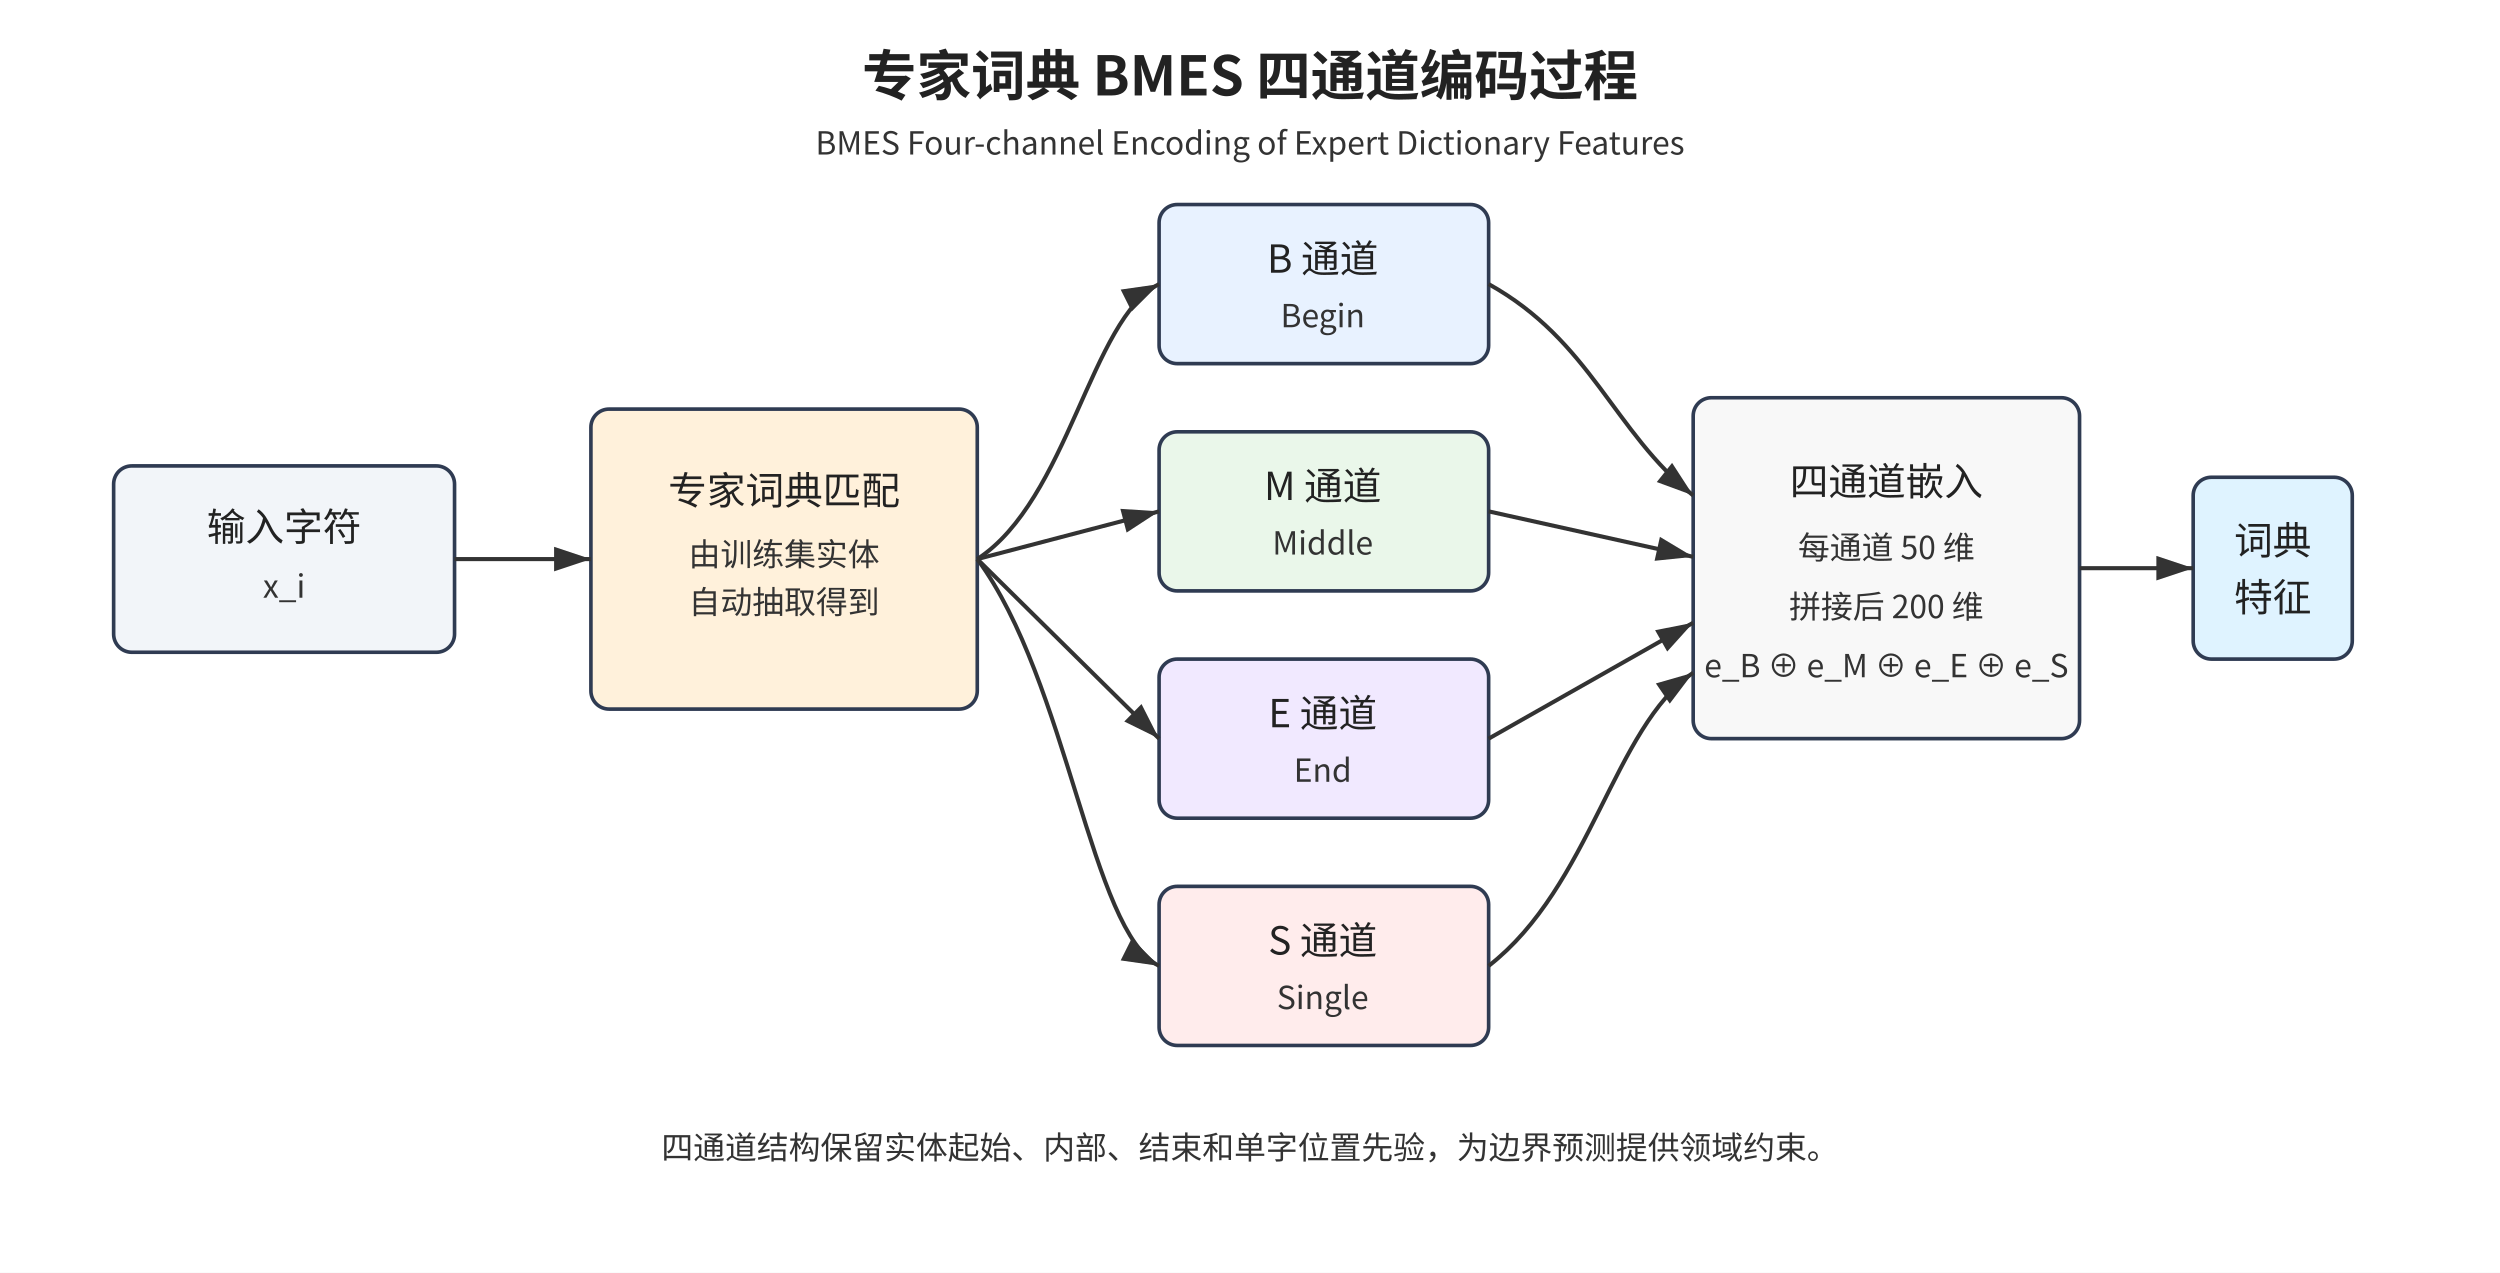
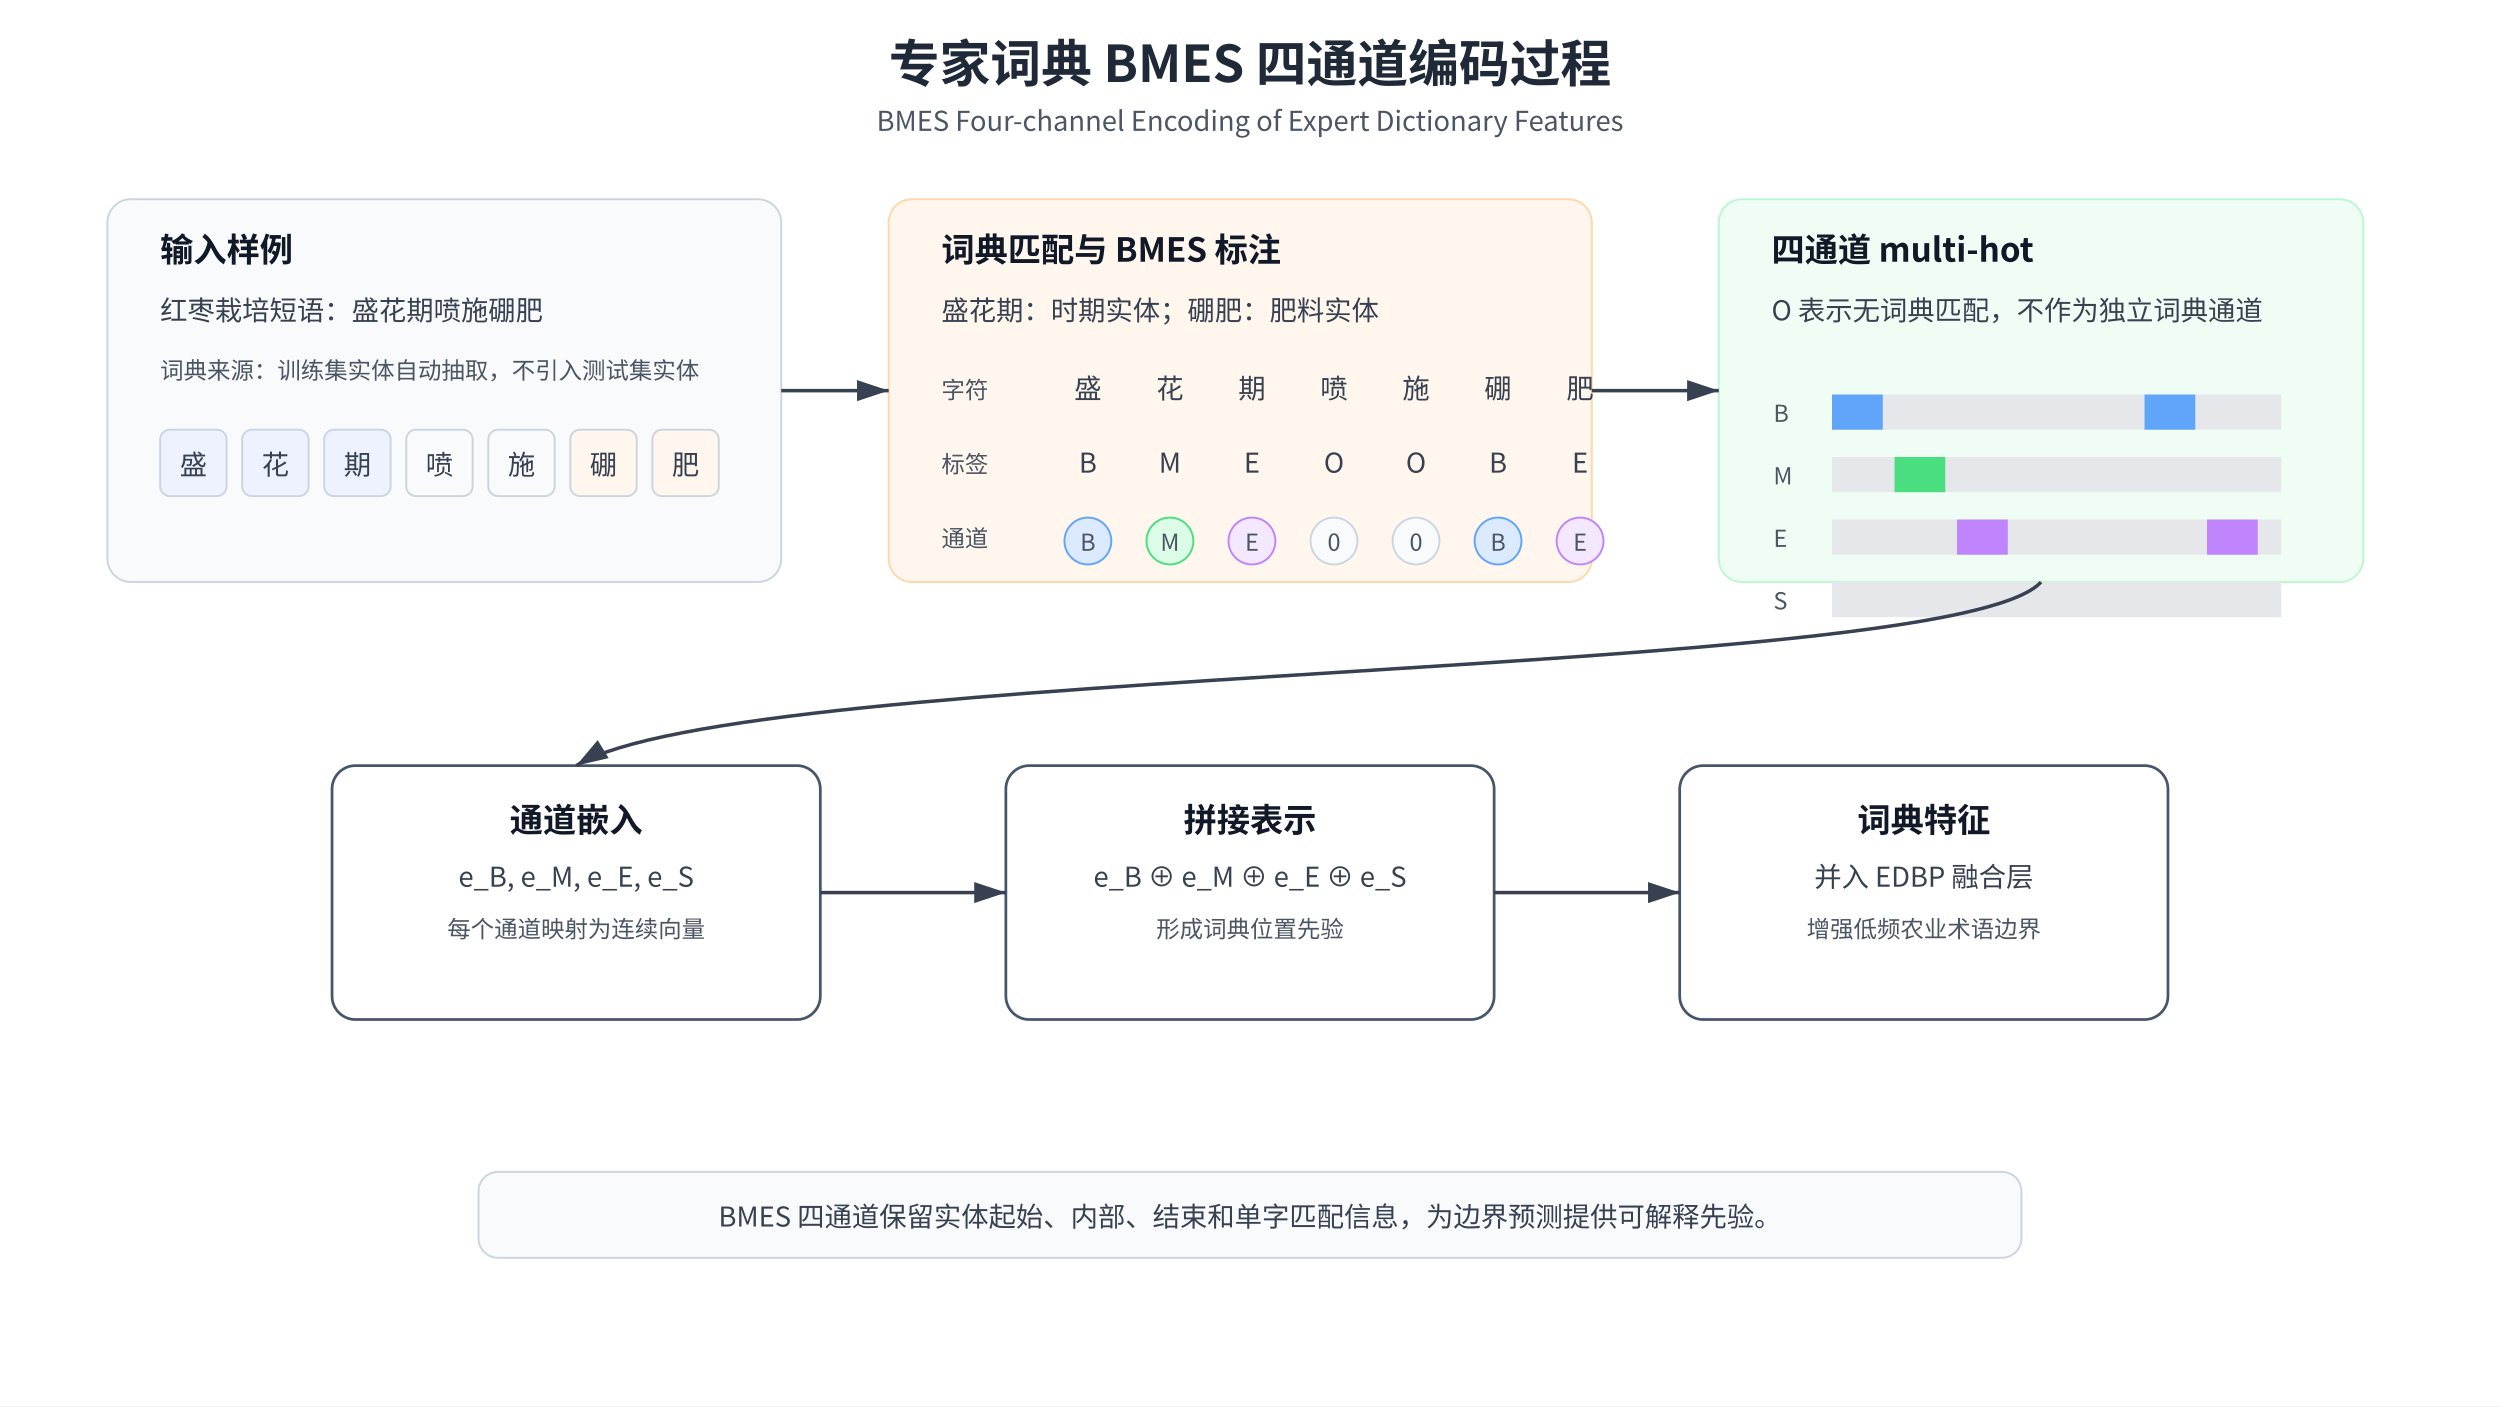
- <svg xmlns="http://www.w3.org/2000/svg" width="1100" height="560" viewBox="0 0 1100 560">
+ <svg xmlns="http://www.w3.org/2000/svg" width="1280" height="720" viewBox="0 0 1280 720">
  <defs>
    <marker id="arrow" markerWidth="10" markerHeight="10" refX="9" refY="3" orient="auto" markerUnits="strokeWidth">
-       <path d="M0,0 L0,6 L9,3 z" fill="#333" />
+       <path d="M0,0 L0,6 L9,3 z" fill="#374151" />
    </marker>
    <style>
-       .title { font-family: "Noto Sans CJK SC", "Source Han Sans SC", "Microsoft YaHei", Arial, sans-serif; font-size: 24px; font-weight: 700; fill: #222; }
-       .label { font-family: "Noto Sans CJK SC", "Source Han Sans SC", "Microsoft YaHei", Arial, sans-serif; font-size: 17px; fill: #222; }
-       .small { font-family: "Noto Sans CJK SC", "Source Han Sans SC", "Microsoft YaHei", Arial, sans-serif; font-size: 14px; fill: #333; }
-       .box { stroke: #2f3b52; stroke-width: 1.6; rx: 8; ry: 8; }
-       .line { stroke: #333; stroke-width: 1.8; fill: none; marker-end: url(#arrow); }
+       .title { font-family: "Noto Sans CJK SC", "Source Han Sans SC", "Microsoft YaHei", Arial, sans-serif; font-size: 26px; font-weight: 700; fill: #1f2937; }
+       .subtitle { font-family: "Noto Sans CJK SC", "Source Han Sans SC", "Microsoft YaHei", Arial, sans-serif; font-size: 14px; fill: #4b5563; }
+       .label { font-family: "Noto Sans CJK SC", "Source Han Sans SC", "Microsoft YaHei", Arial, sans-serif; font-size: 17px; font-weight: 700; fill: #111827; }
+       .small { font-family: "Noto Sans CJK SC", "Source Han Sans SC", "Microsoft YaHei", Arial, sans-serif; font-size: 14px; fill: #374151; }
+       .tiny { font-family: "Noto Sans CJK SC", "Source Han Sans SC", "Microsoft YaHei", Arial, sans-serif; font-size: 12px; fill: #4b5563; }
+       .box { stroke: #475569; stroke-width: 1.4; fill: #ffffff; }
+       .line { stroke: #374151; stroke-width: 1.8; fill: none; marker-end: url(#arrow); }
+       .grid { stroke: #cbd5e1; stroke-width: 1; fill: none; }
    </style>
  </defs>
-   <rect width="1100" height="560" fill="#fff" />
-   <text x="550" y="42" text-anchor="middle" class="title">专家词典 BMES 四通道编码过程</text>
-   <text x="550" y="68" text-anchor="middle" class="small">BMES Four-channel Encoding of Expert Dictionary Features</text>
-   <rect x="50" y="205" width="150" height="82" fill="#f2f5f9" class="box" />
-   <text x="125" y="238" text-anchor="middle" class="label">输入字符</text>
-   <text x="125" y="263" text-anchor="middle" class="small">x_i</text>
-   <rect x="260" y="180" width="170" height="132" fill="#fff1db" class="box" />
-   <text x="345" y="222" text-anchor="middle" class="label">专家词典匹配</text>
-   <text x="345" y="249" text-anchor="middle" class="small">由训练集实体</text>
-   <text x="345" y="270" text-anchor="middle" class="small">自动抽取得到</text>
-   <rect x="510" y="90" width="145" height="70" fill="#e8f2ff" class="box" />
-   <text x="582" y="120" text-anchor="middle" class="label">B 通道</text>
-   <text x="582" y="144" text-anchor="middle" class="small">Begin</text>
-   <rect x="510" y="190" width="145" height="70" fill="#eaf7ea" class="box" />
-   <text x="582" y="220" text-anchor="middle" class="label">M 通道</text>
-   <text x="582" y="244" text-anchor="middle" class="small">Middle</text>
-   <rect x="510" y="290" width="145" height="70" fill="#f1e9ff" class="box" />
-   <text x="582" y="320" text-anchor="middle" class="label">E 通道</text>
-   <text x="582" y="344" text-anchor="middle" class="small">End</text>
-   <rect x="510" y="390" width="145" height="70" fill="#ffecec" class="box" />
-   <text x="582" y="420" text-anchor="middle" class="label">S 通道</text>
-   <text x="582" y="444" text-anchor="middle" class="small">Single</text>
-   <rect x="745" y="175" width="170" height="150" fill="#f8f8f8" class="box" />
-   <text x="830" y="218" text-anchor="middle" class="label">四通道嵌入</text>
-   <text x="830" y="246" text-anchor="middle" class="small">每通道 50 维</text>
-   <text x="830" y="272" text-anchor="middle" class="small">拼接后 200 维</text>
-   <text x="830" y="298" text-anchor="middle" class="small">e_B ⊕ e_M ⊕ e_E ⊕ e_S</text>
-   <rect x="965" y="210" width="70" height="80" fill="#dff3ff" class="box" />
-   <text x="1000" y="244" text-anchor="middle" class="label">词典</text>
-   <text x="1000" y="269" text-anchor="middle" class="label">特征</text>
-   <path d="M200 246 L260 246" class="line" />
-   <path d="M430 246 C470 220 480 140 510 125" class="line" />
-   <path d="M430 246 L510 225" class="line" />
-   <path d="M430 246 L510 325" class="line" />
-   <path d="M430 246 C470 300 480 410 510 425" class="line" />
-   <path d="M655 125 C700 150 710 190 745 218" class="line" />
-   <path d="M655 225 L745 245" class="line" />
-   <path d="M655 325 L745 274" class="line" />
-   <path d="M655 425 C700 390 710 320 745 296" class="line" />
-   <path d="M915 250 L965 250" class="line" />
-   <text x="550" y="510" text-anchor="middle" class="small">四通道结构保留实体起始、内部、结束和单字位置先验，为边界预测提供领域约束。</text>
+   <rect width="1280" height="720" fill="#ffffff" />
+   <text x="640" y="42" text-anchor="middle" class="title">专家词典 BMES 四通道编码过程</text>
+   <text x="640" y="67" text-anchor="middle" class="subtitle">BMES Four-channel Encoding of Expert Dictionary Features</text>
+   <rect x="55" y="102" width="345" height="196" rx="12" fill="#f8fafc" stroke="#cbd5e1" />
+   <text x="82" y="134" class="label">输入样例</text>
+   <text x="82" y="164" class="small">红枣栽培短语：盛花期喷施硼肥</text>
+   <text x="82" y="194" class="tiny">词典来源：训练集实体自动抽取，不引入测试集实体</text>
+   <g transform="translate(82,220)">
+     <rect x="0" y="0" width="34" height="34" rx="5" fill="#eef2ff" stroke="#cbd5e1" />
+     <text x="17" y="23" text-anchor="middle" class="small">盛</text>
+     <rect x="42" y="0" width="34" height="34" rx="5" fill="#eef2ff" stroke="#cbd5e1" />
+     <text x="59" y="23" text-anchor="middle" class="small">花</text>
+     <rect x="84" y="0" width="34" height="34" rx="5" fill="#eef2ff" stroke="#cbd5e1" />
+     <text x="101" y="23" text-anchor="middle" class="small">期</text>
+     <rect x="126" y="0" width="34" height="34" rx="5" fill="#f8fafc" stroke="#cbd5e1" />
+     <text x="143" y="23" text-anchor="middle" class="small">喷</text>
+     <rect x="168" y="0" width="34" height="34" rx="5" fill="#f8fafc" stroke="#cbd5e1" />
+     <text x="185" y="23" text-anchor="middle" class="small">施</text>
+     <rect x="210" y="0" width="34" height="34" rx="5" fill="#fff7ed" stroke="#cbd5e1" />
+     <text x="227" y="23" text-anchor="middle" class="small">硼</text>
+     <rect x="252" y="0" width="34" height="34" rx="5" fill="#fff7ed" stroke="#cbd5e1" />
+     <text x="269" y="23" text-anchor="middle" class="small">肥</text>
+   </g>
+   <rect x="455" y="102" width="360" height="196" rx="12" fill="#fff7ed" stroke="#fed7aa" />
+   <text x="482" y="134" class="label">词典匹配与 BMES 标注</text>
+   <text x="482" y="164" class="small">盛花期：时期实体；硼肥：肥料实体</text>
+   <g transform="translate(482,204)">
+     <text x="0" y="0" class="tiny">字符</text>
+     <text x="0" y="38" class="tiny">标签</text>
+     <text x="0" y="76" class="tiny">通道</text>
+     <g transform="translate(58,-22)">
+       <text x="17" y="22" text-anchor="middle" class="small">盛</text>
+       <text x="17" y="60" text-anchor="middle" class="small">B</text>
+       <circle cx="17" cy="95" r="12" fill="#dbeafe" stroke="#60a5fa" />
+       <text x="17" y="100" text-anchor="middle" class="tiny">B</text>
+       <text x="59" y="22" text-anchor="middle" class="small">花</text>
+       <text x="59" y="60" text-anchor="middle" class="small">M</text>
+       <circle cx="59" cy="95" r="12" fill="#dcfce7" stroke="#4ade80" />
+       <text x="59" y="100" text-anchor="middle" class="tiny">M</text>
+       <text x="101" y="22" text-anchor="middle" class="small">期</text>
+       <text x="101" y="60" text-anchor="middle" class="small">E</text>
+       <circle cx="101" cy="95" r="12" fill="#f3e8ff" stroke="#c084fc" />
+       <text x="101" y="100" text-anchor="middle" class="tiny">E</text>
+       <text x="143" y="22" text-anchor="middle" class="small">喷</text>
+       <text x="143" y="60" text-anchor="middle" class="small">O</text>
+       <circle cx="143" cy="95" r="12" fill="#f8fafc" stroke="#cbd5e1" />
+       <text x="143" y="100" text-anchor="middle" class="tiny">0</text>
+       <text x="185" y="22" text-anchor="middle" class="small">施</text>
+       <text x="185" y="60" text-anchor="middle" class="small">O</text>
+       <circle cx="185" cy="95" r="12" fill="#f8fafc" stroke="#cbd5e1" />
+       <text x="185" y="100" text-anchor="middle" class="tiny">0</text>
+       <text x="227" y="22" text-anchor="middle" class="small">硼</text>
+       <text x="227" y="60" text-anchor="middle" class="small">B</text>
+       <circle cx="227" cy="95" r="12" fill="#dbeafe" stroke="#60a5fa" />
+       <text x="227" y="100" text-anchor="middle" class="tiny">B</text>
+       <text x="269" y="22" text-anchor="middle" class="small">肥</text>
+       <text x="269" y="60" text-anchor="middle" class="small">E</text>
+       <circle cx="269" cy="95" r="12" fill="#f3e8ff" stroke="#c084fc" />
+       <text x="269" y="100" text-anchor="middle" class="tiny">E</text>
+     </g>
+   </g>
+   <rect x="880" y="102" width="330" height="196" rx="12" fill="#f0fdf4" stroke="#bbf7d0" />
+   <text x="907" y="134" class="label">四通道 multi-hot</text>
+   <text x="907" y="164" class="small">O 表示无词典匹配，不作为独立词典通道</text>
+   <g transform="translate(908,198)">
+     <text x="0" y="18" class="tiny">B</text>
+     <rect x="30" y="4" width="230" height="18" fill="#e5e7eb" />
+     <rect x="30" y="4" width="26" height="18" fill="#60a5fa" />
+     <rect x="190" y="4" width="26" height="18" fill="#60a5fa" />
+     <text x="0" y="50" class="tiny">M</text>
+     <rect x="30" y="36" width="230" height="18" fill="#e5e7eb" />
+     <rect x="62" y="36" width="26" height="18" fill="#4ade80" />
+     <text x="0" y="82" class="tiny">E</text>
+     <rect x="30" y="68" width="230" height="18" fill="#e5e7eb" />
+     <rect x="94" y="68" width="26" height="18" fill="#c084fc" />
+     <rect x="222" y="68" width="26" height="18" fill="#c084fc" />
+     <text x="0" y="114" class="tiny">S</text>
+     <rect x="30" y="100" width="230" height="18" fill="#e5e7eb" />
+   </g>
+   <rect x="170" y="392" width="250" height="130" rx="12" fill="#ffffff" class="box" />
+   <text x="295" y="426" text-anchor="middle" class="label">通道嵌入</text>
+   <text x="295" y="454" text-anchor="middle" class="small">e_B, e_M, e_E, e_S</text>
+   <text x="295" y="480" text-anchor="middle" class="tiny">每个通道映射为连续向量</text>
+   <rect x="515" y="392" width="250" height="130" rx="12" fill="#ffffff" class="box" />
+   <text x="640" y="426" text-anchor="middle" class="label">拼接表示</text>
+   <text x="640" y="454" text-anchor="middle" class="small">e_B ⊕ e_M ⊕ e_E ⊕ e_S</text>
+   <text x="640" y="480" text-anchor="middle" class="tiny">形成词典位置先验</text>
+   <rect x="860" y="392" width="250" height="130" rx="12" fill="#ffffff" class="box" />
+   <text x="985" y="426" text-anchor="middle" class="label">词典特征</text>
+   <text x="985" y="454" text-anchor="middle" class="small">并入 EDBP 融合层</text>
+   <text x="985" y="480" text-anchor="middle" class="tiny">增强低频农业术语边界</text>
+   <path d="M400 200 L455 200" class="line" />
+   <path d="M815 200 L880 200" class="line" />
+   <path d="M1045 298 C1000 348 380 340 295 392" class="line" />
+   <path d="M420 457 L515 457" class="line" />
+   <path d="M765 457 L860 457" class="line" />
+   <rect x="245" y="600" width="790" height="44" rx="10" fill="#f8fafc" stroke="#cbd5e1" />
+   <text x="640" y="628" text-anchor="middle" class="small">BMES 四通道保留实体起始、内部、结束和单字匹配信息，为边界预测提供可解释先验。</text>
</svg>
